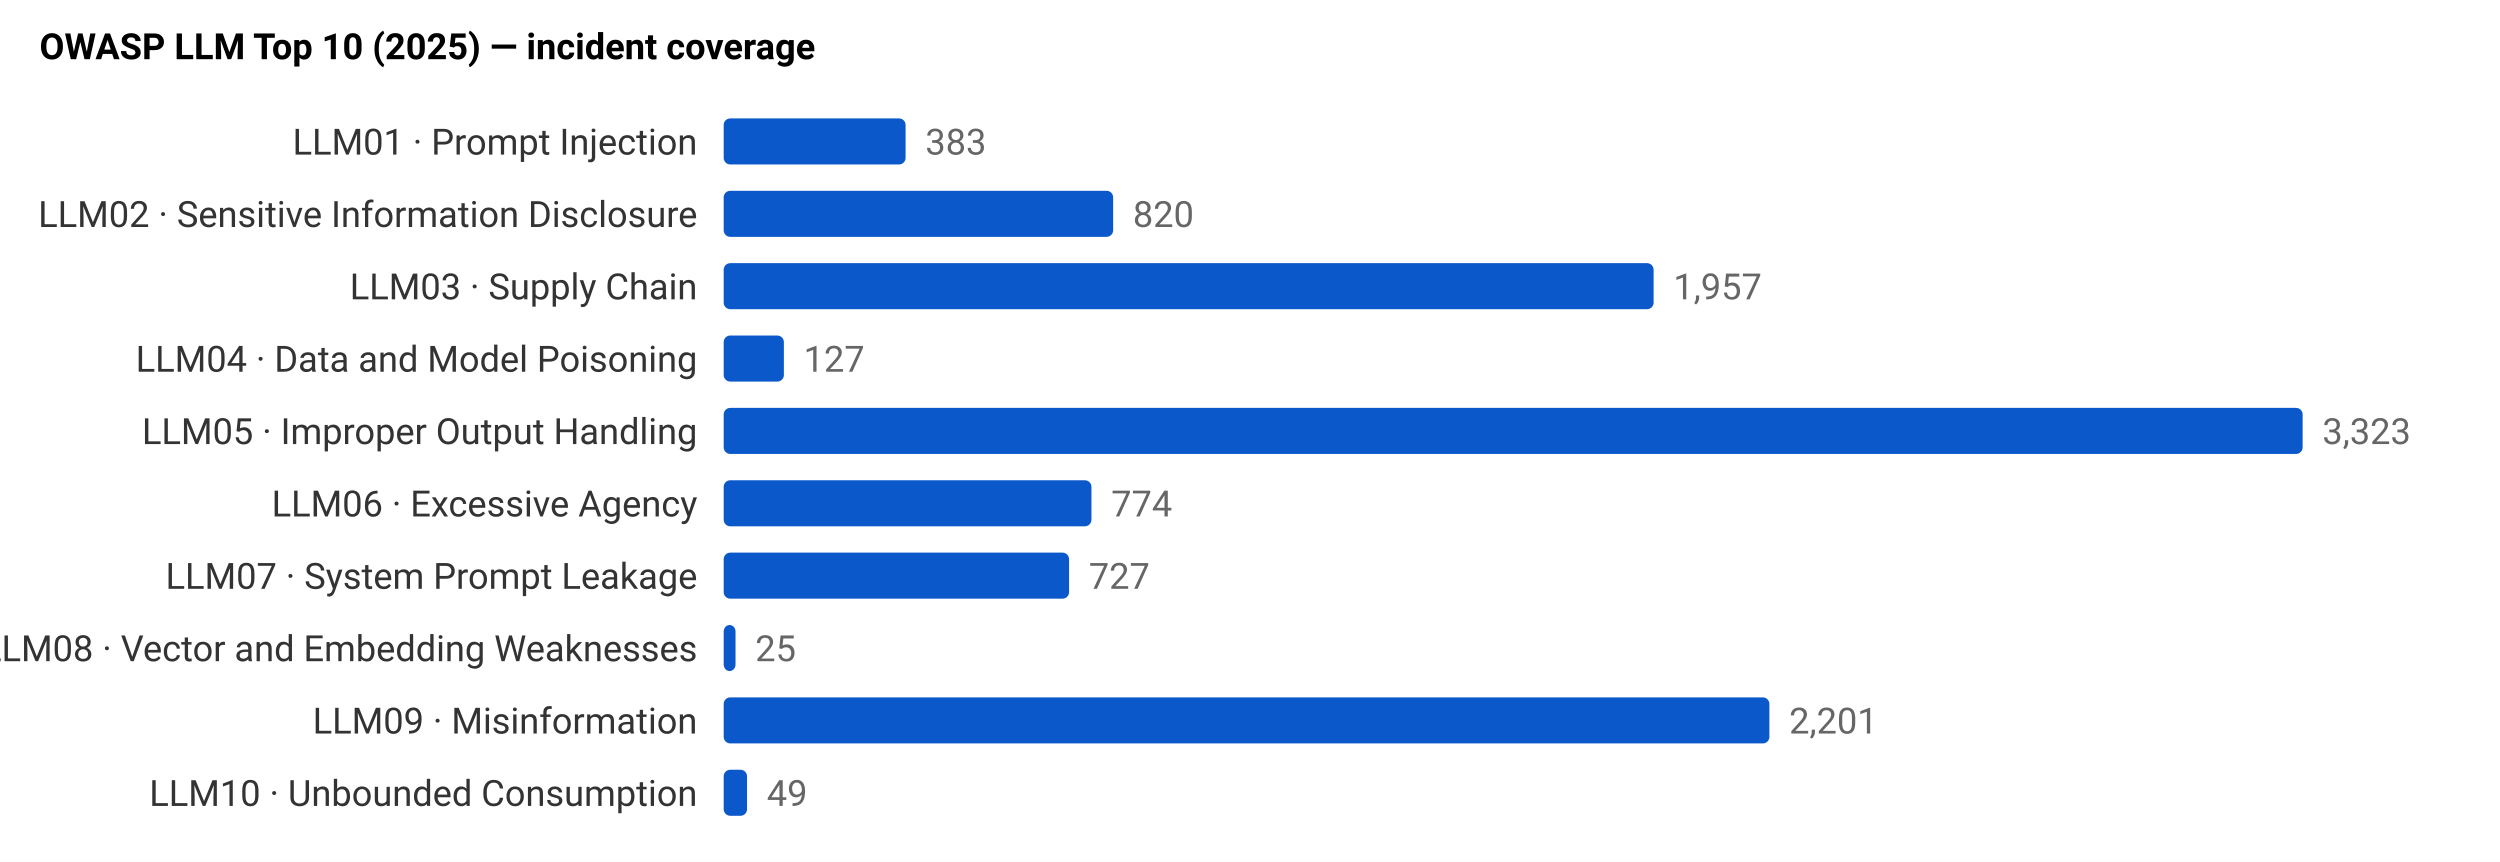
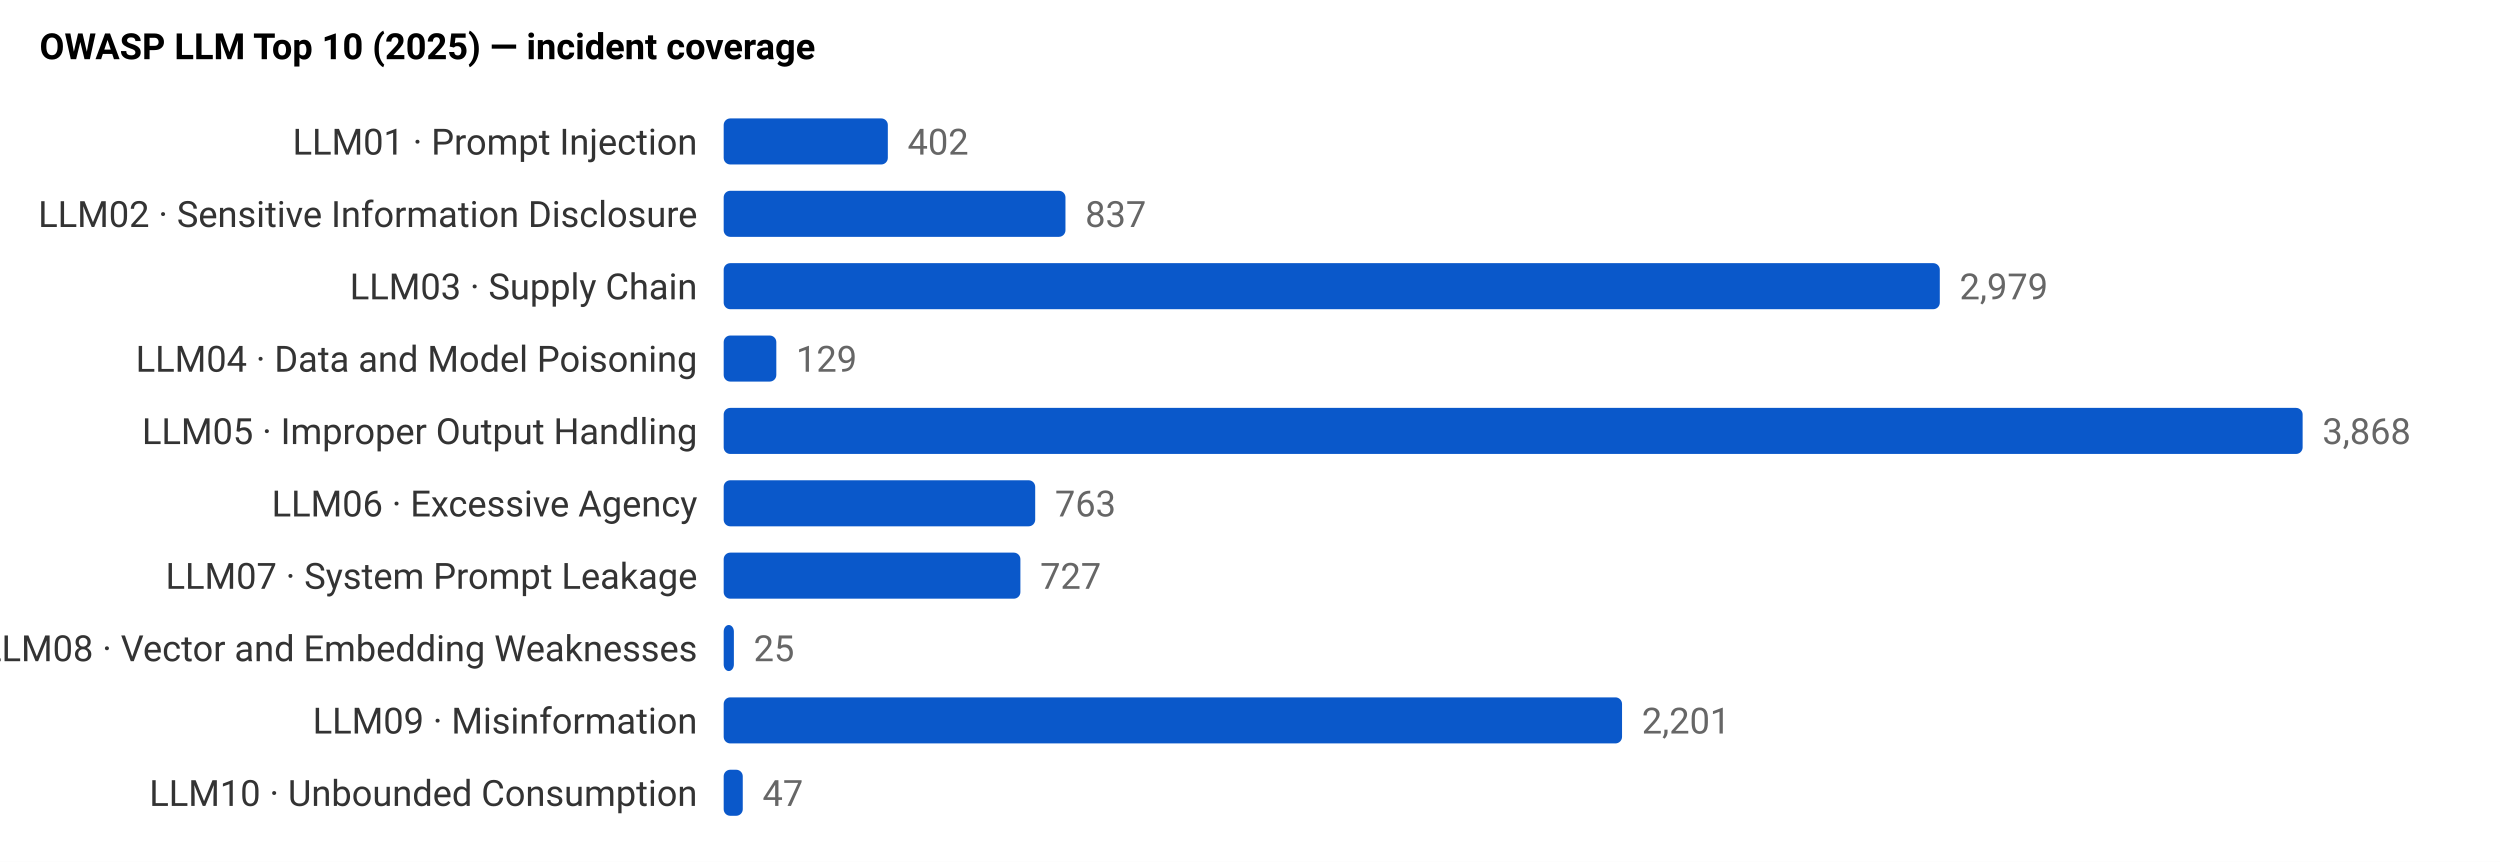
<svg xmlns="http://www.w3.org/2000/svg" viewBox="0 0 760 262" role="img" aria-label="OWASP LLM Top 10 (2025) — incident coverage" font-family="system-ui,-apple-system,Segoe UI,Roboto,sans-serif" font-size="11">
  <rect x="0" y="0" width="100%" height="100%" fill="white" />
  <text x="12" y="18" font-weight="600">OWASP LLM Top 10 (2025) — incident coverage</text>
  <text x="212" y="47" text-anchor="end" fill="#333">LLM01 · Prompt Injection</text>
-   <rect x="220" y="36" width="55.3" height="14" fill="#0a58ca" rx="2" />
-   <text x="281.3" y="47" fill="#666">383</text>
+   <rect x="220" y="36" width="49.9" height="14" fill="#0a58ca" rx="2" />
+   <text x="275.9" y="47" fill="#666">402</text>
  <text x="212" y="69" text-anchor="end" fill="#333">LLM02 · Sensitive Information Disclosure</text>
-   <rect x="220" y="58" width="118.4" height="14" fill="#0a58ca" rx="2" />
-   <text x="344.4" y="69" fill="#666">820</text>
+   <rect x="220" y="58" width="103.9" height="14" fill="#0a58ca" rx="2" />
+   <text x="329.9" y="69" fill="#666">837</text>
  <text x="212" y="91" text-anchor="end" fill="#333">LLM03 · Supply Chain</text>
-   <rect x="220" y="80" width="282.7" height="14" fill="#0a58ca" rx="2" />
-   <text x="508.7" y="91" fill="#666">1,957</text>
+   <rect x="220" y="80" width="369.7" height="14" fill="#0a58ca" rx="2" />
+   <text x="595.7" y="91" fill="#666">2,979</text>
  <text x="212" y="113" text-anchor="end" fill="#333">LLM04 · Data and Model Poisoning</text>
-   <rect x="220" y="102" width="18.3" height="14" fill="#0a58ca" rx="2" />
-   <text x="244.3" y="113" fill="#666">127</text>
+   <rect x="220" y="102" width="16.0" height="14" fill="#0a58ca" rx="2" />
+   <text x="242.0" y="113" fill="#666">129</text>
  <text x="212" y="135" text-anchor="end" fill="#333">LLM05 · Improper Output Handling</text>
  <rect x="220" y="124" width="480.0" height="14" fill="#0a58ca" rx="2" />
-   <text x="706.0" y="135" fill="#666">3,323</text>
+   <text x="706.0" y="135" fill="#666">3,868</text>
  <text x="212" y="157" text-anchor="end" fill="#333">LLM06 · Excessive Agency</text>
-   <rect x="220" y="146" width="111.8" height="14" fill="#0a58ca" rx="2" />
-   <text x="337.8" y="157" fill="#666">774</text>
+   <rect x="220" y="146" width="94.7" height="14" fill="#0a58ca" rx="2" />
+   <text x="320.7" y="157" fill="#666">763</text>
  <text x="212" y="179" text-anchor="end" fill="#333">LLM07 · System Prompt Leakage</text>
-   <rect x="220" y="168" width="105.0" height="14" fill="#0a58ca" rx="2" />
-   <text x="331.0" y="179" fill="#666">727</text>
+   <rect x="220" y="168" width="90.2" height="14" fill="#0a58ca" rx="2" />
+   <text x="316.2" y="179" fill="#666">727</text>
  <text x="212" y="201" text-anchor="end" fill="#333">LLM08 · Vector and Embedding Weaknesses</text>
-   <rect x="220" y="190" width="3.6" height="14" fill="#0a58ca" rx="2" />
-   <text x="229.6" y="201" fill="#666">25</text>
+   <rect x="220" y="190" width="3.1" height="14" fill="#0a58ca" rx="2" />
+   <text x="229.1" y="201" fill="#666">25</text>
  <text x="212" y="223" text-anchor="end" fill="#333">LLM09 · Misinformation</text>
-   <rect x="220" y="212" width="317.9" height="14" fill="#0a58ca" rx="2" />
-   <text x="543.9" y="223" fill="#666">2,201</text>
+   <rect x="220" y="212" width="273.1" height="14" fill="#0a58ca" rx="2" />
+   <text x="499.1" y="223" fill="#666">2,201</text>
  <text x="212" y="245" text-anchor="end" fill="#333">LLM10 · Unbounded Consumption</text>
-   <rect x="220" y="234" width="7.1" height="14" fill="#0a58ca" rx="2" />
-   <text x="233.1" y="245" fill="#666">49</text>
+   <rect x="220" y="234" width="5.8" height="14" fill="#0a58ca" rx="2" />
+   <text x="231.8" y="245" fill="#666">47</text>
</svg>
